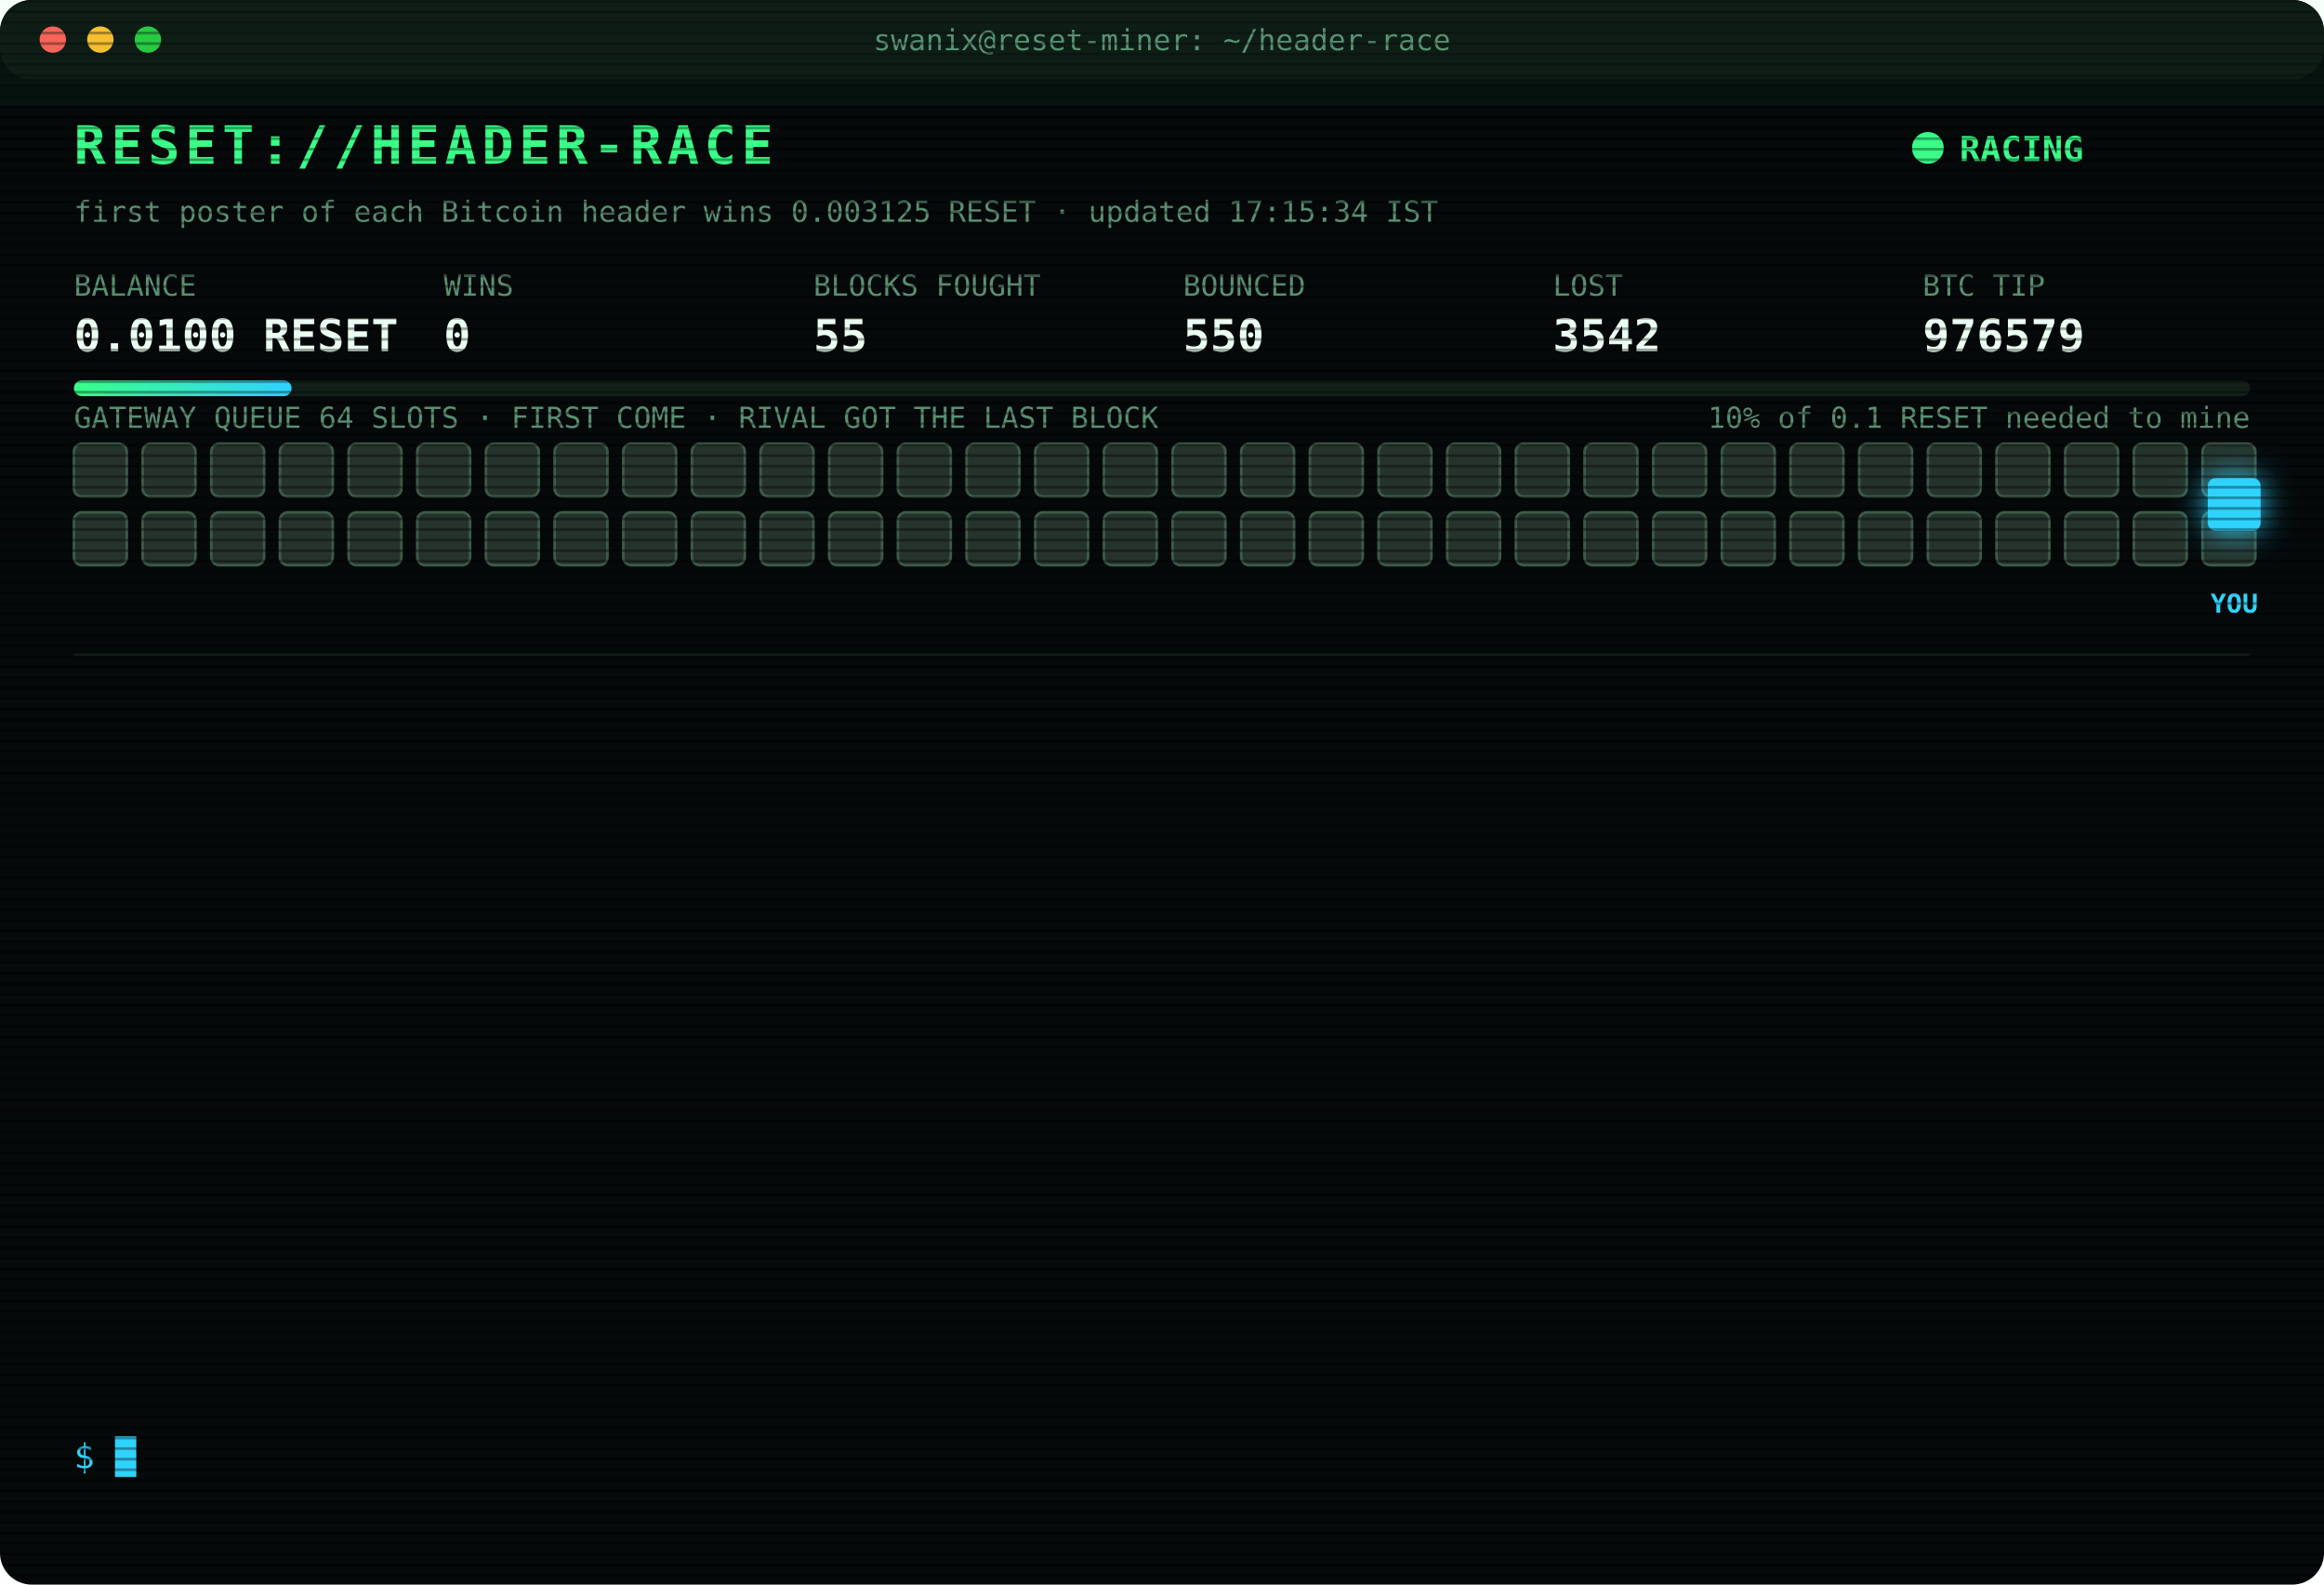
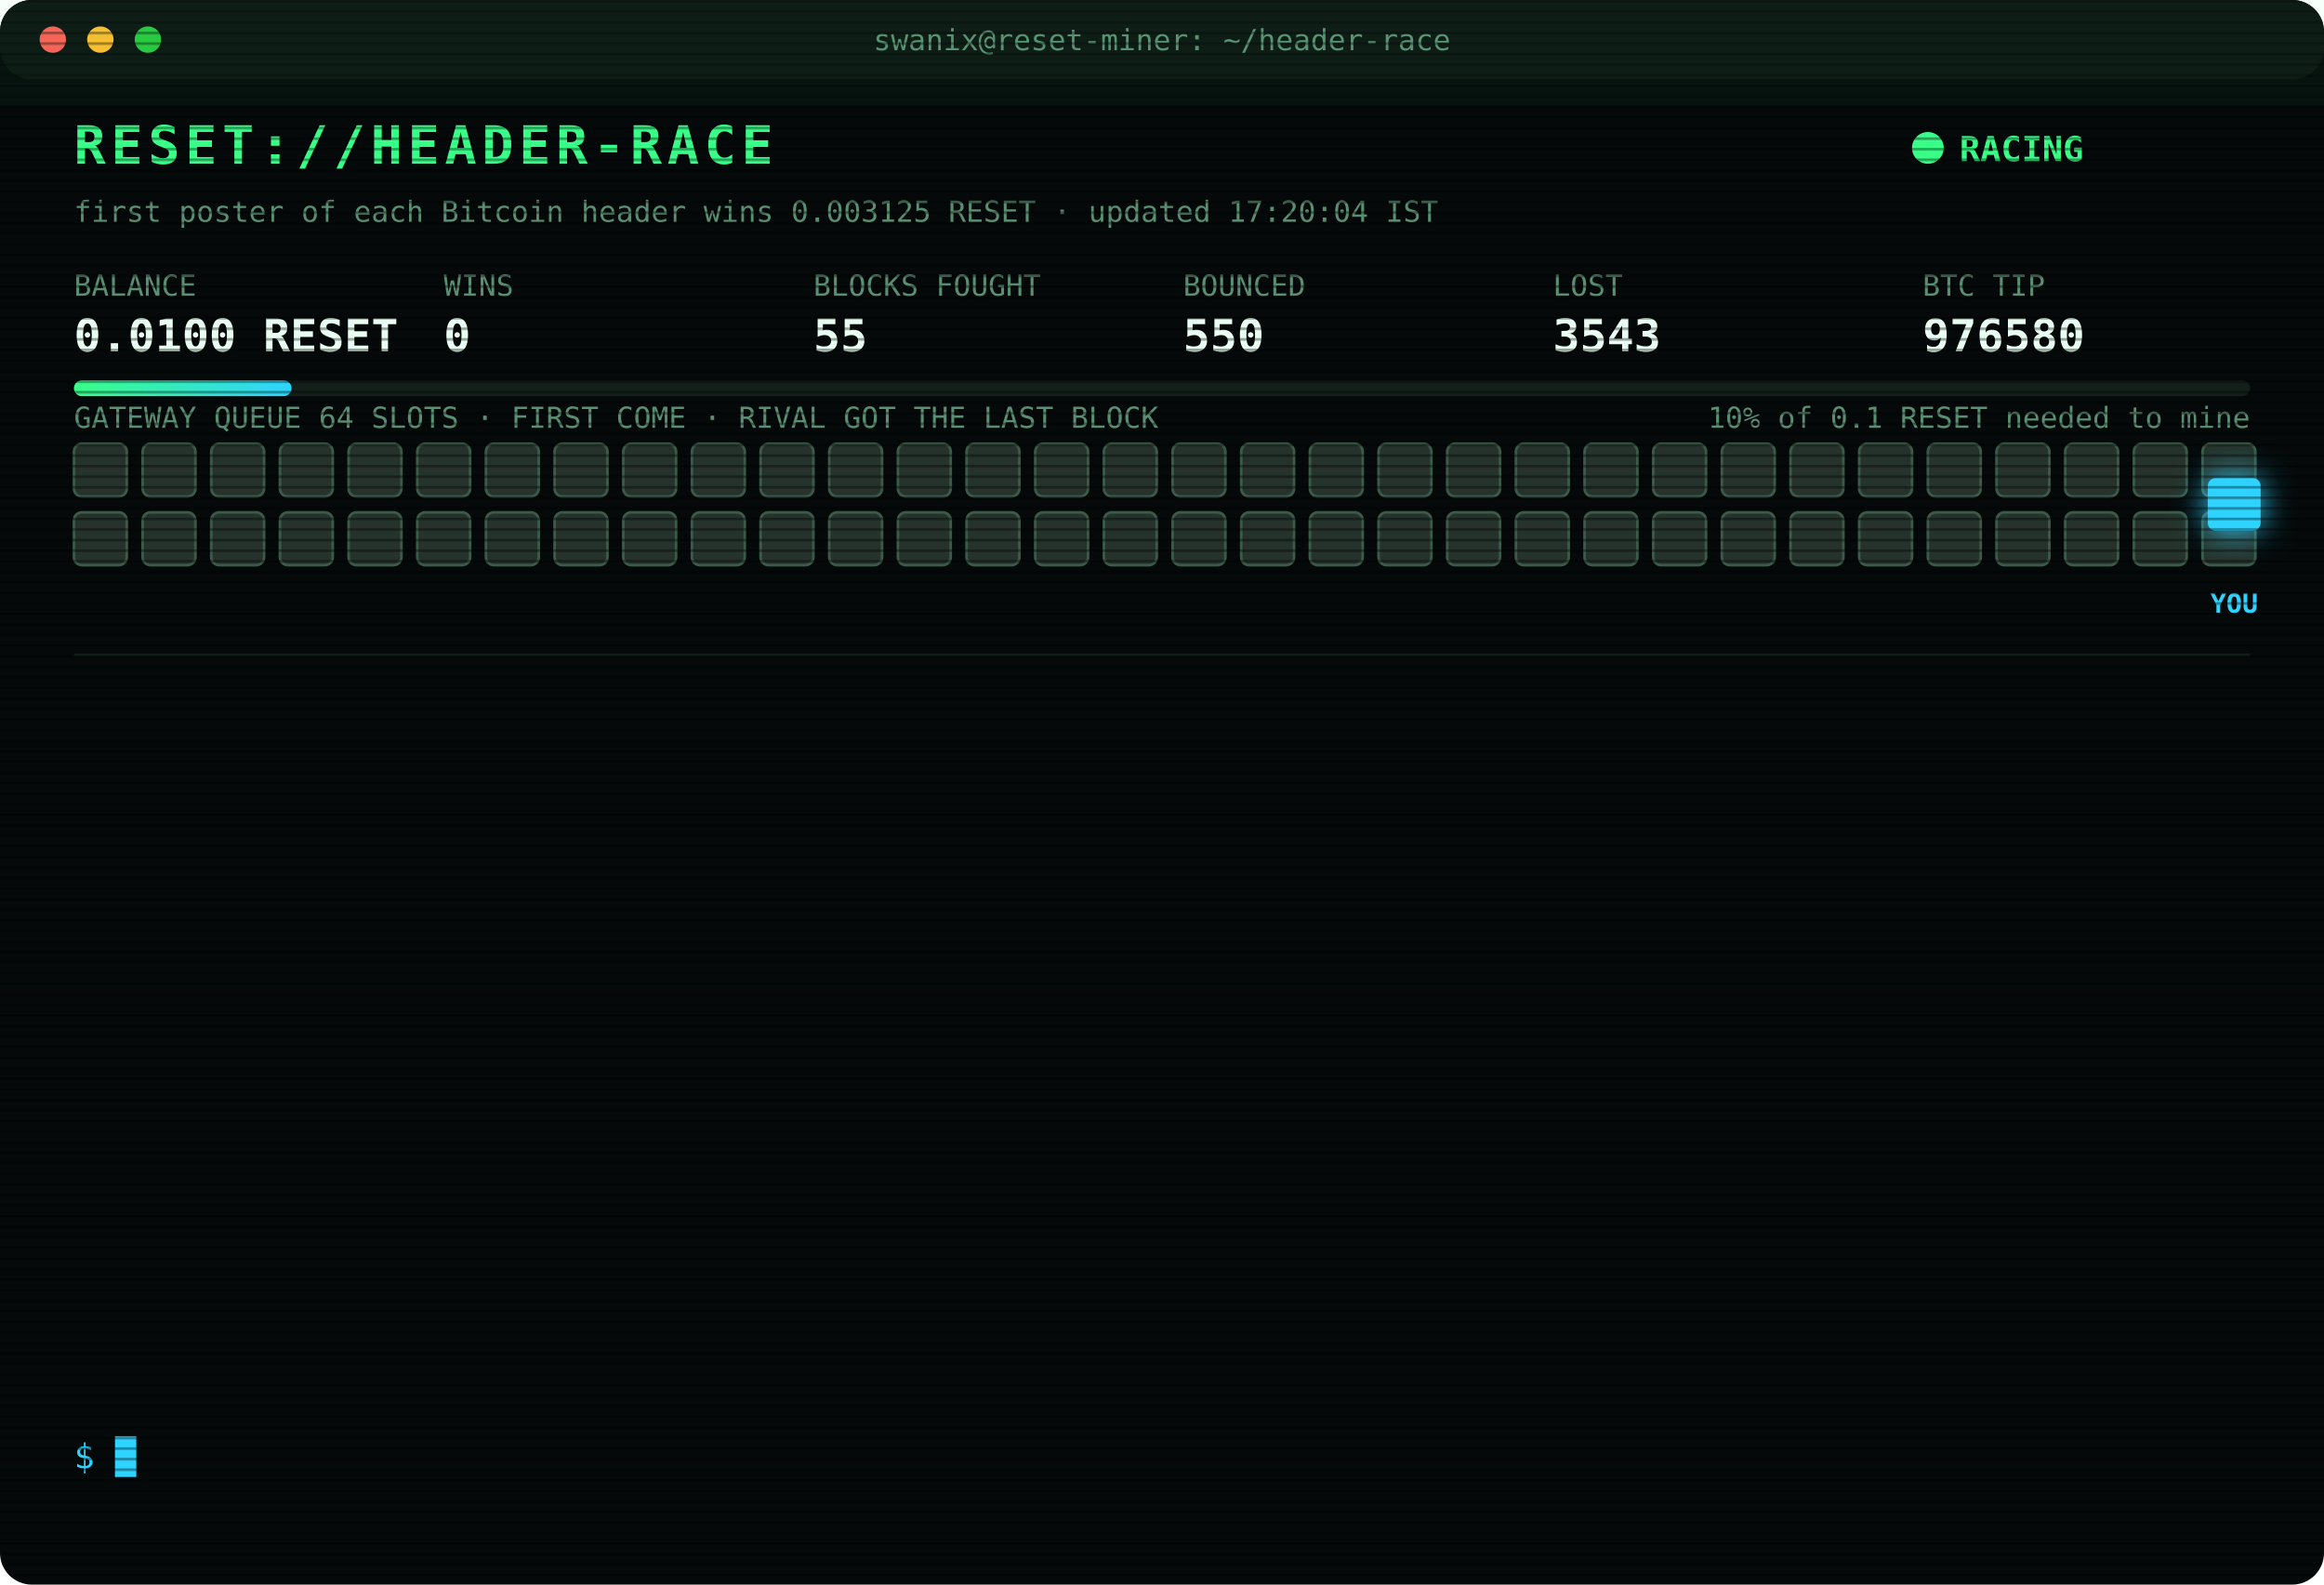
<svg xmlns="http://www.w3.org/2000/svg" width="880" height="600" viewBox="0 0 880 600" font-family="ui-monospace,SFMono-Regular,Menlo,Consolas,monospace">
  <style>
text{font-size:13px;fill:#7CFFB2}
.title{font-size:20px;font-weight:700;fill:#39FF88;letter-spacing:2px;animation:glitch 3s infinite steps(1)}
.sub{fill:#2fd3ff}.k{fill:#5a8f73;font-size:11px}.v{font-size:17px;font-weight:700;fill:#eafff3}
.ts{fill:#3f6b56}.boot{fill:#2fd3ff}.dim{fill:#5a8f73}.bad{fill:#ff4d6d}.warn{fill:#ffd23f}.mag{fill:#ff5cf0}.win{fill:#39FF88;font-weight:700}
.tag{font-size:10px;fill:#2fd3ff;font-weight:700}
.rival{fill:#26332c;stroke:#3c5a49;animation:jam 1.2s infinite alternate}
.idle{fill:#141c18;stroke:#22302a;animation:breathe 4s infinite}
.me{fill:#2fd3ff;filter:drop-shadow(0 0 6px #2fd3ff)}
.hover{animation:nudge 1.1s infinite ease-in-out}.bounce{animation:kick 1.4s infinite}
.ln{opacity:0;animation:in .4s forwards}
.cur{animation:blink 1s infinite steps(1)}
.scan{animation:scan 6s infinite linear}
.led{animation:blink 1.4s infinite}
@keyframes in{from{opacity:0;transform:translateX(-6px)}to{opacity:1;transform:none}}
@keyframes blink{50%{opacity:0}}
@keyframes jam{to{fill:#33463b}}
@keyframes breathe{50%{opacity:.4}}
@keyframes nudge{50%{transform:translateX(-10px)}}
@keyframes kick{0%,100%{transform:none}30%{transform:translateX(-14px)}55%{transform:translateX(10px) translateY(-6px)}}
@keyframes glitch{0%,92%{transform:none}93%{transform:translateX(2px);fill:#ff4d6d}95%{transform:translateX(-2px);fill:#2fd3ff}97%{transform:none}}
@keyframes scan{from{transform:translateY(-40px)}to{transform:translateY(600px)}}
</style>
  <defs>
    <pattern id="sl" width="4" height="4" patternUnits="userSpaceOnUse">
      <rect width="4" height="1" fill="#000" opacity=".35" />
    </pattern>
    <linearGradient id="bar">
      <stop offset="0" stop-color="#39FF88" />
      <stop offset="1" stop-color="#2fd3ff" />
    </linearGradient>
  </defs>
  <rect width="880" height="600" rx="12" fill="#05090a" />
  <rect width="880" height="30" rx="12" fill="#0d1512" />
  <circle cx="20" cy="15" r="5" fill="#ff5f57" />
  <circle cx="38" cy="15" r="5" fill="#febc2e" />
  <circle cx="56" cy="15" r="5" fill="#28c840" />
  <text x="440" y="19" text-anchor="middle" class="k">swanix@reset-miner: ~/header-race</text>
  <text x="28" y="62" class="title">RESET://HEADER-RACE</text>
  <circle class="led" cx="730" cy="56" r="6" fill="#39FF88" />
  <text x="742" y="61" class="win">RACING</text>
-   <text x="28" y="84" class="k">first poster of each Bitcoin header wins 0.003125 RESET · updated 17:15:34 IST</text>
+   <text x="28" y="84" class="k">first poster of each Bitcoin header wins 0.003125 RESET · updated 17:20:04 IST</text>
  <text x="28" y="112" class="k">BALANCE</text>
  <text x="28" y="133" class="v">0.0100 RESET</text>
  <text x="168" y="112" class="k">WINS</text>
  <text x="168" y="133" class="v">0</text>
  <text x="308" y="112" class="k">BLOCKS FOUGHT</text>
  <text x="308" y="133" class="v">55</text>
  <text x="448" y="112" class="k">BOUNCED</text>
  <text x="448" y="133" class="v">550</text>
  <text x="588" y="112" class="k">LOST</text>
-   <text x="588" y="133" class="v">3542</text>
+   <text x="588" y="133" class="v">3543</text>
  <text x="728" y="112" class="k">BTC TIP</text>
-   <text x="728" y="133" class="v">976579</text>
+   <text x="728" y="133" class="v">976580</text>
  <rect x="28" y="144" width="824" height="6" rx="3" fill="#13201a" />
  <rect x="28" y="144" width="82.4" height="6" rx="3" fill="url(#bar)" />
  <text x="852" y="162" text-anchor="end" class="k">10% of 0.1 RESET needed to mine</text>
  <text x="28" y="162" class="k">GATEWAY QUEUE 64 SLOTS · FIRST COME · RIVAL GOT THE LAST BLOCK</text>
  <rect class="rival" x="28" y="168" width="20" height="20" rx="3" style="animation-delay:0.00s" />
  <rect class="rival" x="54" y="168" width="20" height="20" rx="3" style="animation-delay:0.05s" />
  <rect class="rival" x="80" y="168" width="20" height="20" rx="3" style="animation-delay:0.10s" />
  <rect class="rival" x="106" y="168" width="20" height="20" rx="3" style="animation-delay:0.15s" />
  <rect class="rival" x="132" y="168" width="20" height="20" rx="3" style="animation-delay:0.20s" />
  <rect class="rival" x="158" y="168" width="20" height="20" rx="3" style="animation-delay:0.25s" />
  <rect class="rival" x="184" y="168" width="20" height="20" rx="3" style="animation-delay:0.30s" />
  <rect class="rival" x="210" y="168" width="20" height="20" rx="3" style="animation-delay:0.35s" />
  <rect class="rival" x="236" y="168" width="20" height="20" rx="3" style="animation-delay:0.40s" />
  <rect class="rival" x="262" y="168" width="20" height="20" rx="3" style="animation-delay:0.45s" />
  <rect class="rival" x="288" y="168" width="20" height="20" rx="3" style="animation-delay:0.50s" />
  <rect class="rival" x="314" y="168" width="20" height="20" rx="3" style="animation-delay:0.55s" />
  <rect class="rival" x="340" y="168" width="20" height="20" rx="3" style="animation-delay:0.60s" />
  <rect class="rival" x="366" y="168" width="20" height="20" rx="3" style="animation-delay:0.65s" />
  <rect class="rival" x="392" y="168" width="20" height="20" rx="3" style="animation-delay:0.70s" />
  <rect class="rival" x="418" y="168" width="20" height="20" rx="3" style="animation-delay:0.75s" />
  <rect class="rival" x="444" y="168" width="20" height="20" rx="3" style="animation-delay:0.80s" />
  <rect class="rival" x="470" y="168" width="20" height="20" rx="3" style="animation-delay:0.85s" />
  <rect class="rival" x="496" y="168" width="20" height="20" rx="3" style="animation-delay:0.90s" />
  <rect class="rival" x="522" y="168" width="20" height="20" rx="3" style="animation-delay:0.95s" />
  <rect class="rival" x="548" y="168" width="20" height="20" rx="3" style="animation-delay:1.00s" />
  <rect class="rival" x="574" y="168" width="20" height="20" rx="3" style="animation-delay:1.05s" />
  <rect class="rival" x="600" y="168" width="20" height="20" rx="3" style="animation-delay:1.10s" />
  <rect class="rival" x="626" y="168" width="20" height="20" rx="3" style="animation-delay:1.15s" />
  <rect class="rival" x="652" y="168" width="20" height="20" rx="3" style="animation-delay:1.20s" />
  <rect class="rival" x="678" y="168" width="20" height="20" rx="3" style="animation-delay:1.25s" />
  <rect class="rival" x="704" y="168" width="20" height="20" rx="3" style="animation-delay:1.30s" />
  <rect class="rival" x="730" y="168" width="20" height="20" rx="3" style="animation-delay:1.35s" />
  <rect class="rival" x="756" y="168" width="20" height="20" rx="3" style="animation-delay:1.40s" />
  <rect class="rival" x="782" y="168" width="20" height="20" rx="3" style="animation-delay:1.45s" />
  <rect class="rival" x="808" y="168" width="20" height="20" rx="3" style="animation-delay:1.50s" />
  <rect class="rival" x="834" y="168" width="20" height="20" rx="3" style="animation-delay:1.55s" />
  <rect class="rival" x="28" y="194" width="20" height="20" rx="3" style="animation-delay:1.60s" />
  <rect class="rival" x="54" y="194" width="20" height="20" rx="3" style="animation-delay:1.65s" />
  <rect class="rival" x="80" y="194" width="20" height="20" rx="3" style="animation-delay:1.70s" />
  <rect class="rival" x="106" y="194" width="20" height="20" rx="3" style="animation-delay:1.75s" />
  <rect class="rival" x="132" y="194" width="20" height="20" rx="3" style="animation-delay:1.80s" />
  <rect class="rival" x="158" y="194" width="20" height="20" rx="3" style="animation-delay:1.85s" />
  <rect class="rival" x="184" y="194" width="20" height="20" rx="3" style="animation-delay:1.90s" />
  <rect class="rival" x="210" y="194" width="20" height="20" rx="3" style="animation-delay:1.95s" />
  <rect class="rival" x="236" y="194" width="20" height="20" rx="3" style="animation-delay:2.00s" />
  <rect class="rival" x="262" y="194" width="20" height="20" rx="3" style="animation-delay:2.05s" />
  <rect class="rival" x="288" y="194" width="20" height="20" rx="3" style="animation-delay:2.10s" />
  <rect class="rival" x="314" y="194" width="20" height="20" rx="3" style="animation-delay:2.15s" />
  <rect class="rival" x="340" y="194" width="20" height="20" rx="3" style="animation-delay:2.20s" />
  <rect class="rival" x="366" y="194" width="20" height="20" rx="3" style="animation-delay:2.25s" />
  <rect class="rival" x="392" y="194" width="20" height="20" rx="3" style="animation-delay:2.30s" />
  <rect class="rival" x="418" y="194" width="20" height="20" rx="3" style="animation-delay:2.35s" />
  <rect class="rival" x="444" y="194" width="20" height="20" rx="3" style="animation-delay:2.40s" />
  <rect class="rival" x="470" y="194" width="20" height="20" rx="3" style="animation-delay:2.45s" />
  <rect class="rival" x="496" y="194" width="20" height="20" rx="3" style="animation-delay:2.50s" />
  <rect class="rival" x="522" y="194" width="20" height="20" rx="3" style="animation-delay:2.55s" />
  <rect class="rival" x="548" y="194" width="20" height="20" rx="3" style="animation-delay:2.60s" />
  <rect class="rival" x="574" y="194" width="20" height="20" rx="3" style="animation-delay:2.65s" />
  <rect class="rival" x="600" y="194" width="20" height="20" rx="3" style="animation-delay:2.70s" />
  <rect class="rival" x="626" y="194" width="20" height="20" rx="3" style="animation-delay:2.75s" />
  <rect class="rival" x="652" y="194" width="20" height="20" rx="3" style="animation-delay:2.80s" />
  <rect class="rival" x="678" y="194" width="20" height="20" rx="3" style="animation-delay:2.85s" />
  <rect class="rival" x="704" y="194" width="20" height="20" rx="3" style="animation-delay:2.90s" />
  <rect class="rival" x="730" y="194" width="20" height="20" rx="3" style="animation-delay:2.95s" />
  <rect class="rival" x="756" y="194" width="20" height="20" rx="3" style="animation-delay:3.00s" />
  <rect class="rival" x="782" y="194" width="20" height="20" rx="3" style="animation-delay:3.05s" />
  <rect class="rival" x="808" y="194" width="20" height="20" rx="3" style="animation-delay:3.10s" />
  <rect class="rival" x="834" y="194" width="20" height="20" rx="3" style="animation-delay:3.15s" />
  <g class="hover">
    <rect class="me" x="836" y="181" width="20" height="20" rx="3" />
    <text class="tag" x="846" y="232" text-anchor="middle">YOU</text>
  </g>
  <line x1="28" x2="852" y1="248" y2="248" stroke="#13201a" />
  <g class="ln" style="animation-delay:0.40s">
-     <text x="28" y="270" class="ts">15:53:58</text>
-     <text x="104" y="270" class="bad">[LOST] #976566 taken by a rival miner</text>
+     <text x="28" y="270" class="ts">16:07:30</text>
+     <text x="104" y="270" class="bad">[LOST] #976567 taken by a rival miner</text>
  </g>
  <g class="ln" style="animation-delay:0.65s">
-     <text x="28" y="292" class="ts">16:07:30</text>
-     <text x="104" y="292" class="bad">[LOST] #976567 taken by a rival miner</text>
+     <text x="28" y="292" class="ts">16:09:55</text>
+     <text x="104" y="292" class="bad">[LOST] #976568 taken by a rival miner</text>
  </g>
  <g class="ln" style="animation-delay:0.90s">
-     <text x="28" y="314" class="ts">16:09:55</text>
-     <text x="104" y="314" class="bad">[LOST] #976568 taken by a rival miner</text>
+     <text x="28" y="314" class="ts">16:15:57</text>
+     <text x="104" y="314" class="bad">[LOST] #976569 taken by a rival miner</text>
  </g>
  <g class="ln" style="animation-delay:1.15s">
-     <text x="28" y="336" class="ts">16:15:57</text>
-     <text x="104" y="336" class="bad">[LOST] #976569 taken by a rival miner</text>
+     <text x="28" y="336" class="ts">16:19:37</text>
+     <text x="104" y="336" class="bad">[LOST] #976570 taken by a rival miner</text>
  </g>
  <g class="ln" style="animation-delay:1.40s">
-     <text x="28" y="358" class="ts">16:19:37</text>
-     <text x="104" y="358" class="bad">[LOST] #976570 taken by a rival miner</text>
+     <text x="28" y="358" class="ts">16:24:34</text>
+     <text x="104" y="358" class="bad">[LOST] #976571 taken by a rival miner</text>
  </g>
  <g class="ln" style="animation-delay:1.65s">
-     <text x="28" y="380" class="ts">16:24:34</text>
-     <text x="104" y="380" class="bad">[LOST] #976571 taken by a rival miner</text>
+     <text x="28" y="380" class="ts">16:34:50</text>
+     <text x="104" y="380" class="bad">[LOST] #976573 taken by a rival miner</text>
  </g>
  <g class="ln" style="animation-delay:1.90s">
-     <text x="28" y="402" class="ts">16:34:50</text>
-     <text x="104" y="402" class="bad">[LOST] #976573 taken by a rival miner</text>
+     <text x="28" y="402" class="ts">16:36:19</text>
+     <text x="104" y="402" class="bad">[GATEWAY DOWN] no response · 1445ms</text>
  </g>
  <g class="ln" style="animation-delay:2.15s">
-     <text x="28" y="424" class="ts">16:36:19</text>
-     <text x="104" y="424" class="bad">[GATEWAY DOWN] no response · 1445ms</text>
+     <text x="28" y="424" class="ts">16:36:23</text>
+     <text x="104" y="424" class="bad">[LOST] #976574 taken by a rival miner</text>
  </g>
  <g class="ln" style="animation-delay:2.40s">
-     <text x="28" y="446" class="ts">16:36:23</text>
-     <text x="104" y="446" class="bad">[LOST] #976574 taken by a rival miner</text>
+     <text x="28" y="446" class="ts">16:55:50</text>
+     <text x="104" y="446" class="bad">[LOST] #976576 taken by a rival miner</text>
  </g>
  <g class="ln" style="animation-delay:2.65s">
-     <text x="28" y="468" class="ts">16:55:50</text>
-     <text x="104" y="468" class="bad">[LOST] #976576 taken by a rival miner</text>
+     <text x="28" y="468" class="ts">16:59:00</text>
+     <text x="104" y="468" class="bad">[LOST] #976577 taken by a rival miner</text>
  </g>
  <g class="ln" style="animation-delay:2.90s">
-     <text x="28" y="490" class="ts">16:59:00</text>
-     <text x="104" y="490" class="bad">[LOST] #976577 taken by a rival miner</text>
+     <text x="28" y="490" class="ts">17:05:25</text>
+     <text x="104" y="490" class="bad">[LOST] #976578 taken by a rival miner</text>
  </g>
  <g class="ln" style="animation-delay:3.15s">
-     <text x="28" y="512" class="ts">17:05:25</text>
-     <text x="104" y="512" class="bad">[LOST] #976578 taken by a rival miner</text>
+     <text x="28" y="512" class="ts">17:09:10</text>
+     <text x="104" y="512" class="bad">[LOST] #976579 taken by a rival miner</text>
  </g>
  <g class="ln" style="animation-delay:3.40s">
-     <text x="28" y="534" class="ts">17:09:10</text>
-     <text x="104" y="534" class="bad">[LOST] #976579 taken by a rival miner</text>
+     <text x="28" y="534" class="ts">17:20:04</text>
+     <text x="104" y="534" class="bad">[LOST] #976580 taken by a rival miner</text>
  </g>
  <text x="28" y="556" class="sub">$ <tspan class="cur">█</tspan>
  </text>
  <rect width="880" height="600" rx="12" fill="url(#sl)" pointer-events="none" />
  <rect class="scan" width="880" height="40" fill="#39FF88" opacity=".04" />
</svg>
